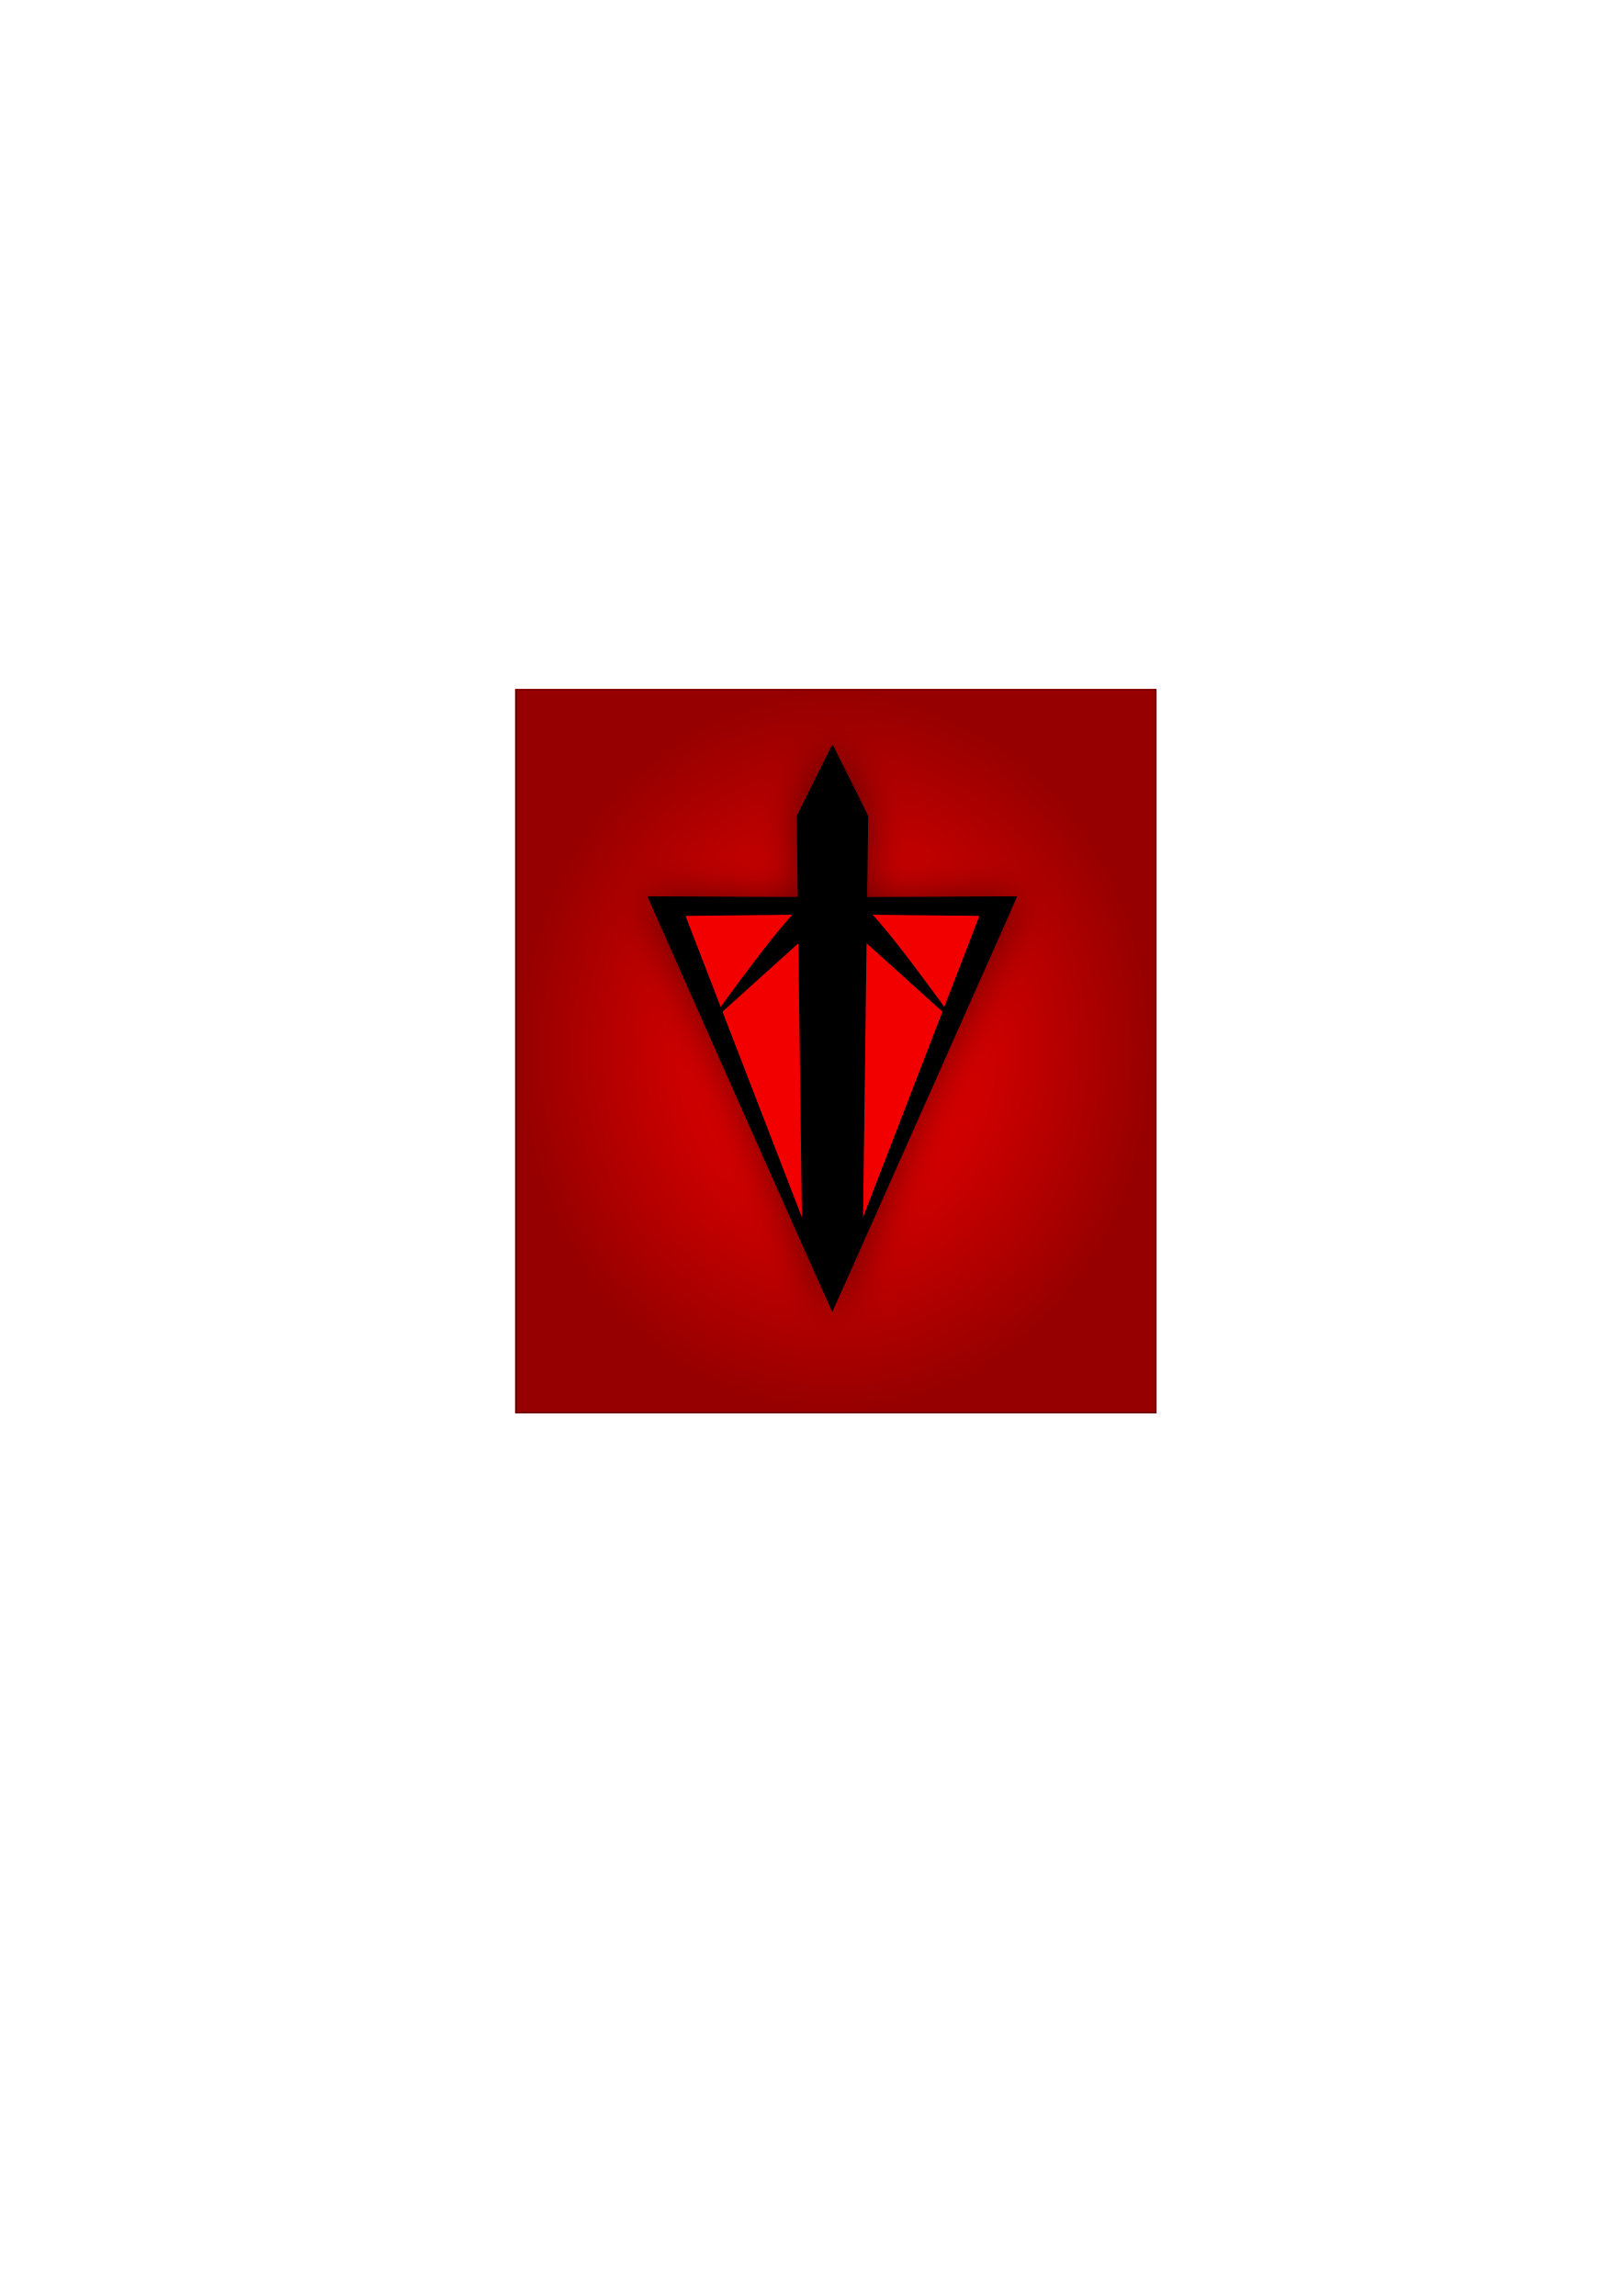
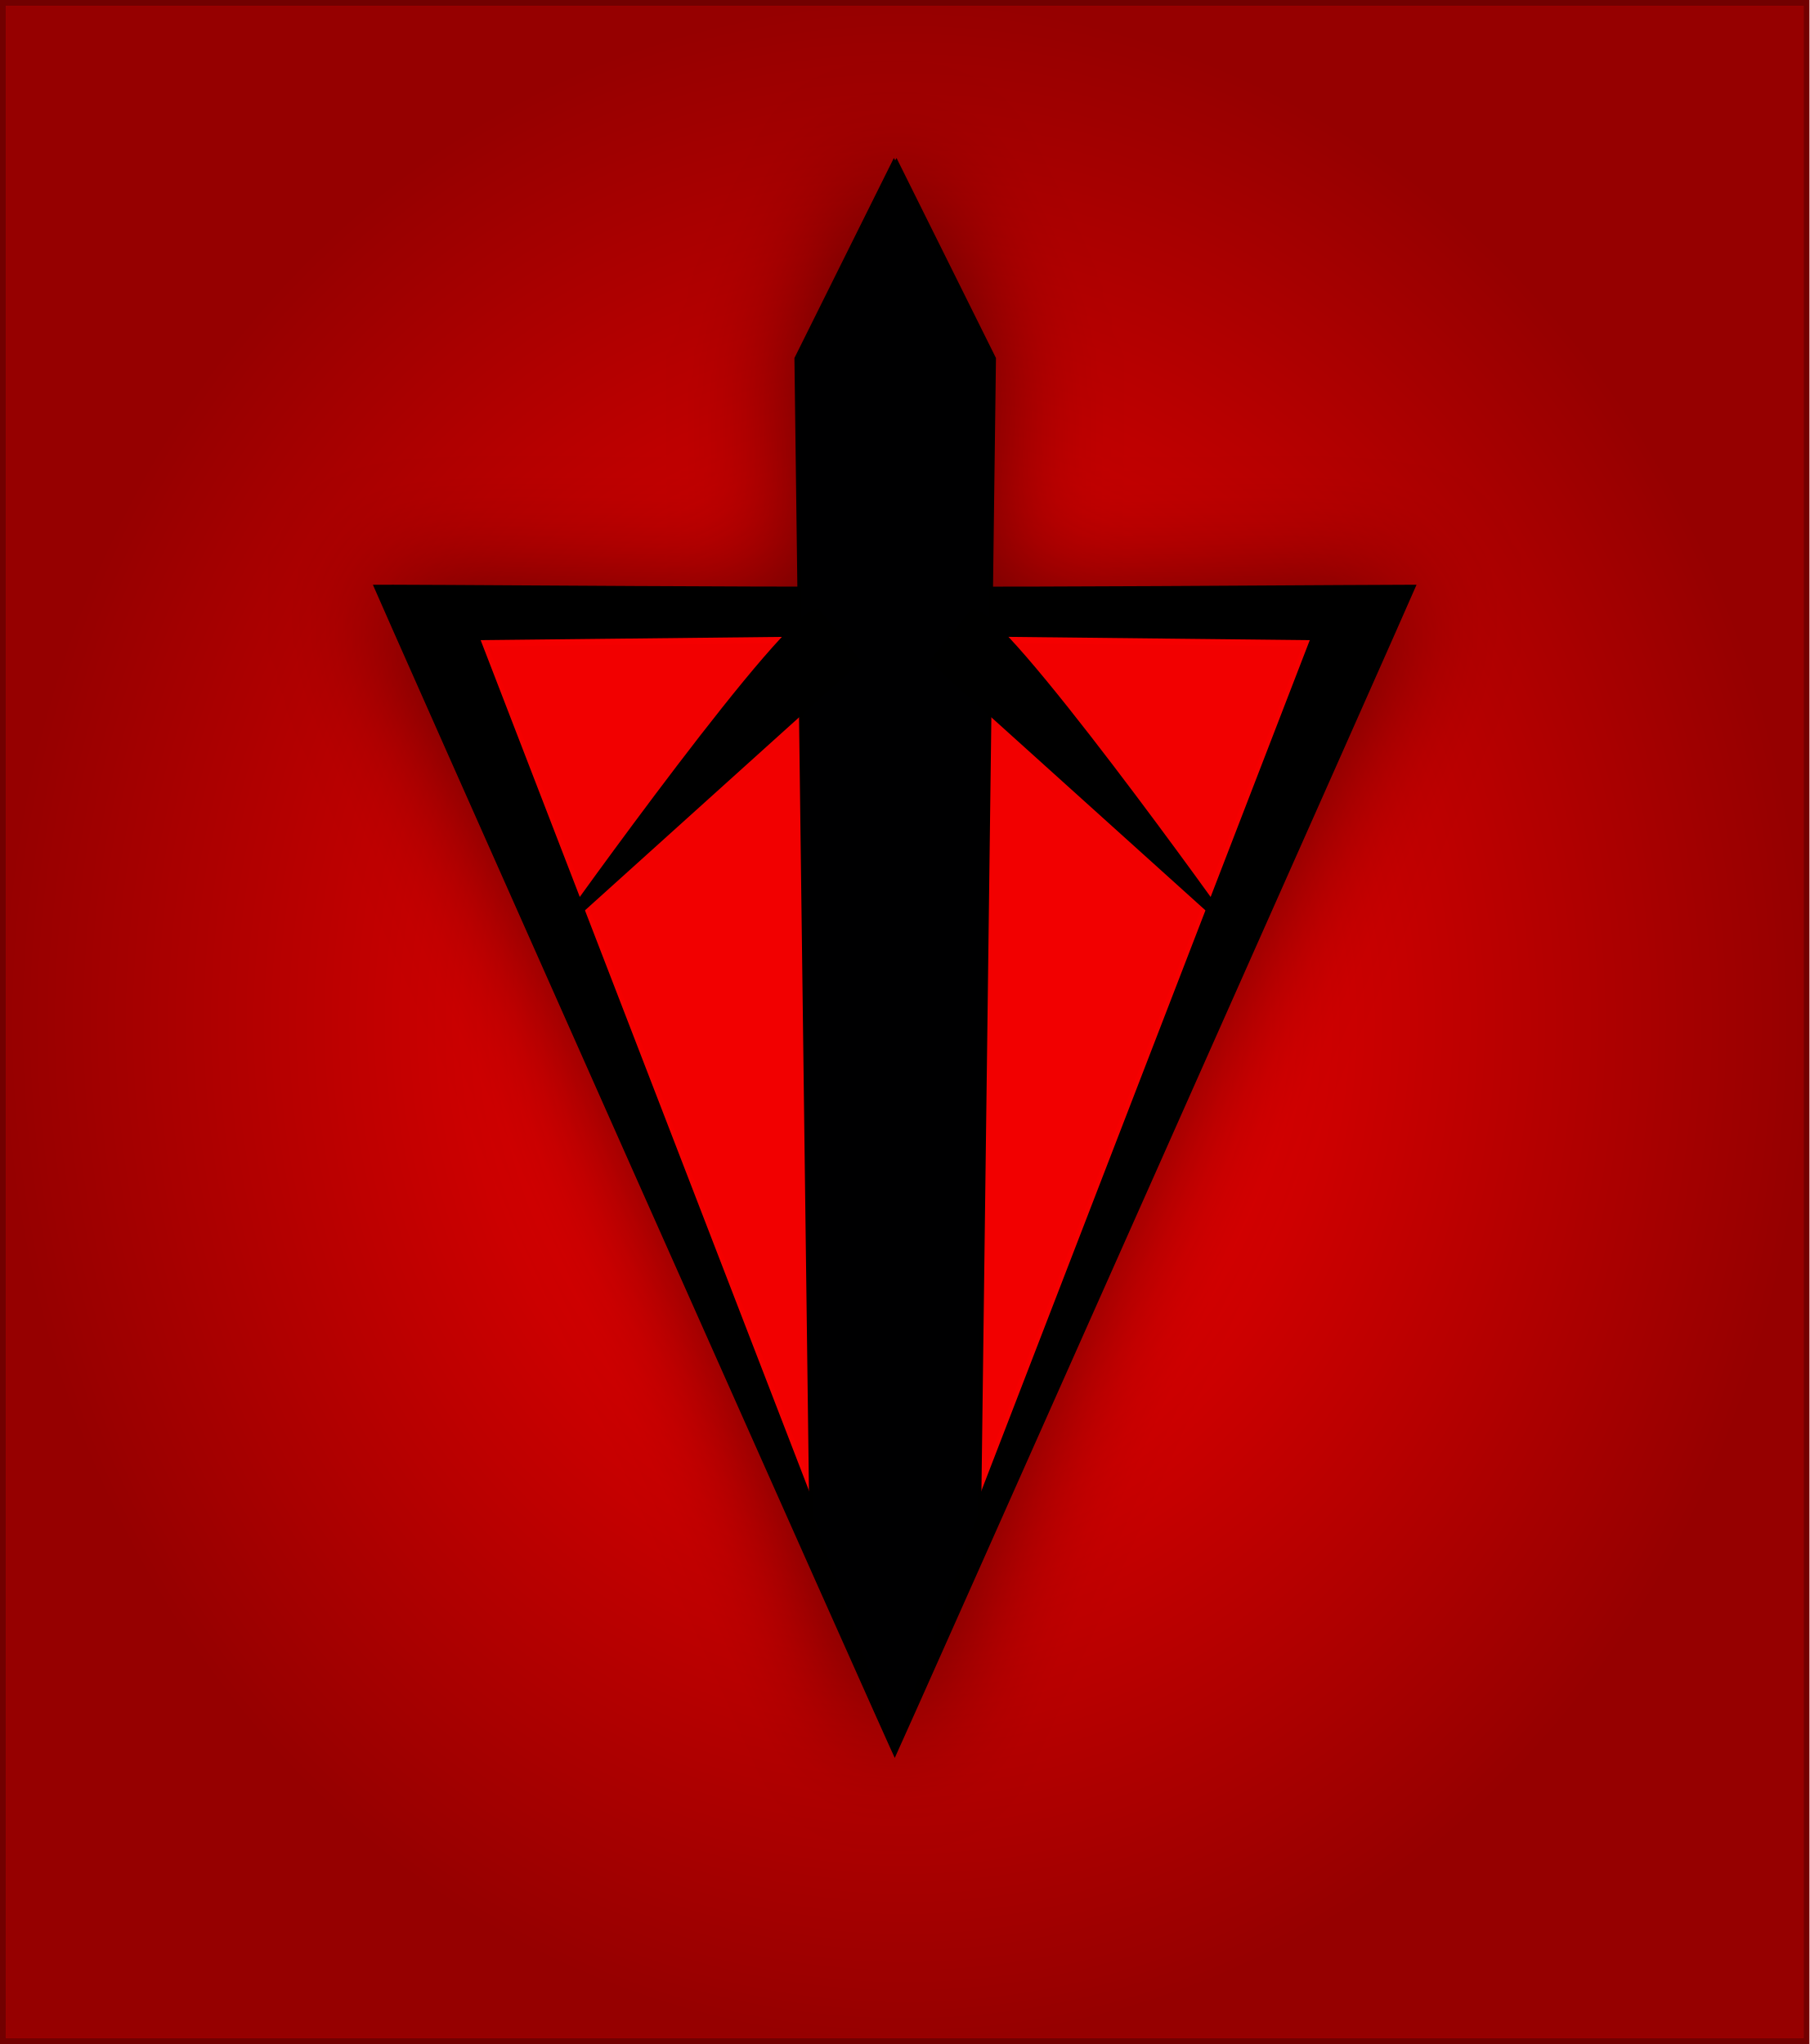
- <svg xmlns="http://www.w3.org/2000/svg" xmlns:xlink="http://www.w3.org/1999/xlink" width="210mm" height="297mm" viewBox="0 0 210 297" version="1.1" id="svg4685">
+ <svg xmlns="http://www.w3.org/2000/svg" xmlns:xlink="http://www.w3.org/1999/xlink" width="205.143mm" height="231.727mm" viewBox="0 0 205.143 231.727" version="1.1" id="svg4685">
  <defs id="defs4679">
    <radialGradient xlink:href="#linearGradient2384" id="radialGradient2386" cx="78.962" cy="148.379" fx="78.962" fy="148.379" r="41.474" gradientTransform="matrix(1,0,0,1.129585,177.3535,-20.46783)" gradientUnits="userSpaceOnUse" />
    <linearGradient id="linearGradient2384">
      <stop style="stop-color:#ff0000;stop-opacity:1;" offset="0" id="stop2380" />
      <stop style="stop-color:#ff0000;stop-opacity:0;" offset="1" id="stop2382" />
    </linearGradient>
    <filter style="color-interpolation-filters:sRGB" id="filter7371">
      <feFlood flood-opacity="0.498" flood-color="rgb(0,0,0)" result="flood" id="feFlood7361" />
      <feComposite in="flood" in2="SourceGraphic" operator="in" result="composite1" id="feComposite7363" />
      <feGaussianBlur in="composite1" stdDeviation="2.6" result="blur" id="feGaussianBlur7365" />
      <feOffset dx="-6.38378e-16" dy="-2.77556e-17" result="offset" id="feOffset7367" />
      <feComposite in="SourceGraphic" in2="offset" operator="over" result="composite2" id="feComposite7369" />
    </filter>
  </defs>
-   <g id="layer1">
-     <g id="g9466" transform="translate(-148.2139,-11.15619)">
+   <g id="layer1" transform="translate(-2.371597,-1.752333)">
+     <g id="g9466" transform="matrix(2.473175,0,0,2.473175,-528.969,-246.2833)">
      <rect y="100.423" x="214.974" height="93.431" width="82.682" id="rect2344-4" style="fill:#960000;fill-opacity:1;stroke:#f50000;stroke-width:0.265;stroke-miterlimit:4;stroke-dasharray:none;stroke-opacity:1" />
      <g id="g9442">
        <rect style="fill:url(#radialGradient2386);fill-opacity:1;stroke:#720000;stroke-width:0.265;stroke-miterlimit:4;stroke-dasharray:none;stroke-opacity:1" id="rect2344" width="82.682" height="93.431" x="214.974" y="100.423" />
        <g id="g2418" transform="translate(175.6999,-3.307292)" style="filter:url(#filter7371)">
          <path transform="matrix(0.7641945,0,0,1.082104,18.90151,-12.92637)" id="path831" d="m 80.196,149.805 -9.537,-0.037 9.545,15.264 m -0.086,-15.226 9.537,-0.037 -9.545,15.264" style="fill:#000000;fill-opacity:1;stroke:#000000;stroke-width:0.265px;stroke-linecap:butt;stroke-linejoin:miter;stroke-opacity:1" />
          <path id="path835" d="m 68.176,157.301 c -6.575,-14.785 -11.948,-26.889 -11.94,-26.899 0.008,-0.01 5.401,0.017 11.985,0.059 6.625,0.042 17.303,0.044 23.911,0.004 6.567,-0.039 11.945,-0.068 11.95,-0.064 0.021,0.015 -23.892,53.777 -23.921,53.779 -0.017,9e-4 -5.41,-12.095 -11.985,-26.879 z" style="fill:#000000;fill-opacity:1;stroke-width:0.073" />
          <path transform="matrix(0.76664,0,0,1.081403,47.14698,-38.18636)" id="path2297" d="m 43.451,202.828 24.207,-44.451 -24.568,-0.189 -24.568,0.189 24.207,44.451" style="fill:#f20000;fill-opacity:1;stroke:#f50000;stroke-width:0.265px;stroke-linecap:butt;stroke-linejoin:miter;stroke-opacity:1" />
          <path transform="matrix(0.6347542,0,0,1.188852,69.83227,-117.2675)" id="path827" d="m 16.303,191.963 -7.144,7.672 1.072,44.652 6.072,8.881 m -4e-6,-61.205 7.144,7.672 -1.072,44.652 -6.072,8.881" style="fill:#000001;fill-opacity:1;stroke:#000000;stroke-width:0.265px;stroke-linecap:butt;stroke-linejoin:miter;stroke-opacity:1" />
          <path id="path2302-5" d="M 76.623,131.678 C 75.327,131.487 64.972,146.012 64.972,146.012 l 13.442,-12.117 z m 7.116,0 c 1.296,-0.191 11.651,14.334 11.651,14.334 L 81.948,133.895 Z" style="fill:#000000;fill-opacity:1;stroke:#000000;stroke-width:0.304px;stroke-linecap:butt;stroke-linejoin:miter;stroke-opacity:1" />
        </g>
      </g>
    </g>
  </g>
</svg>
